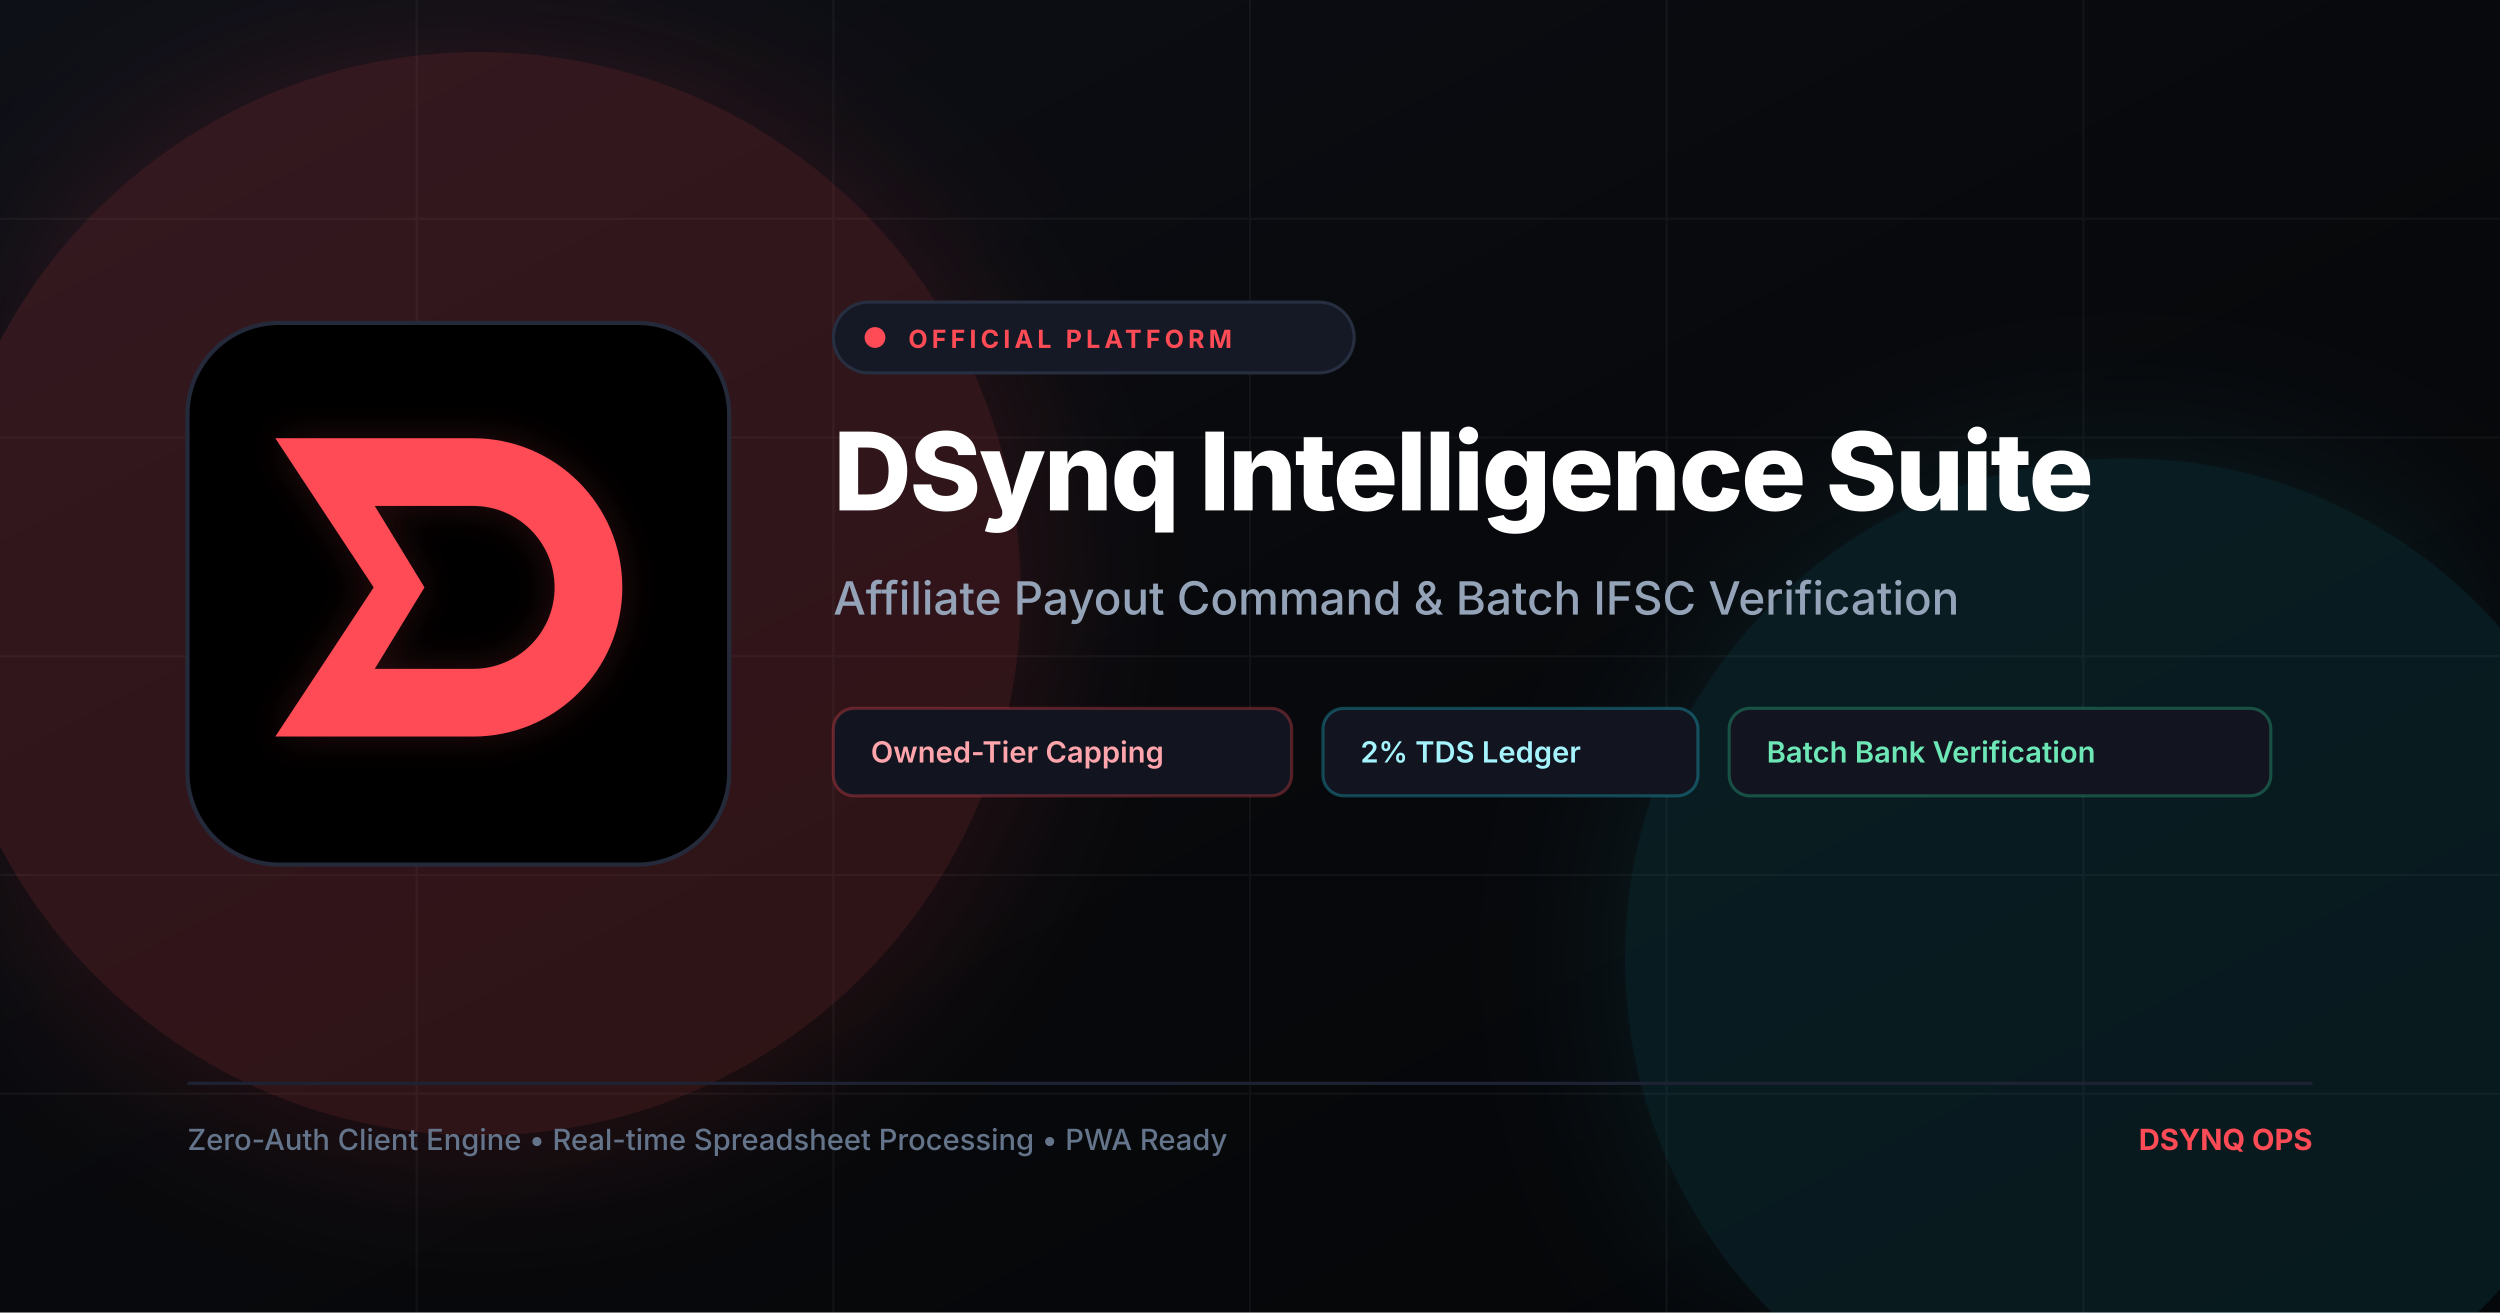
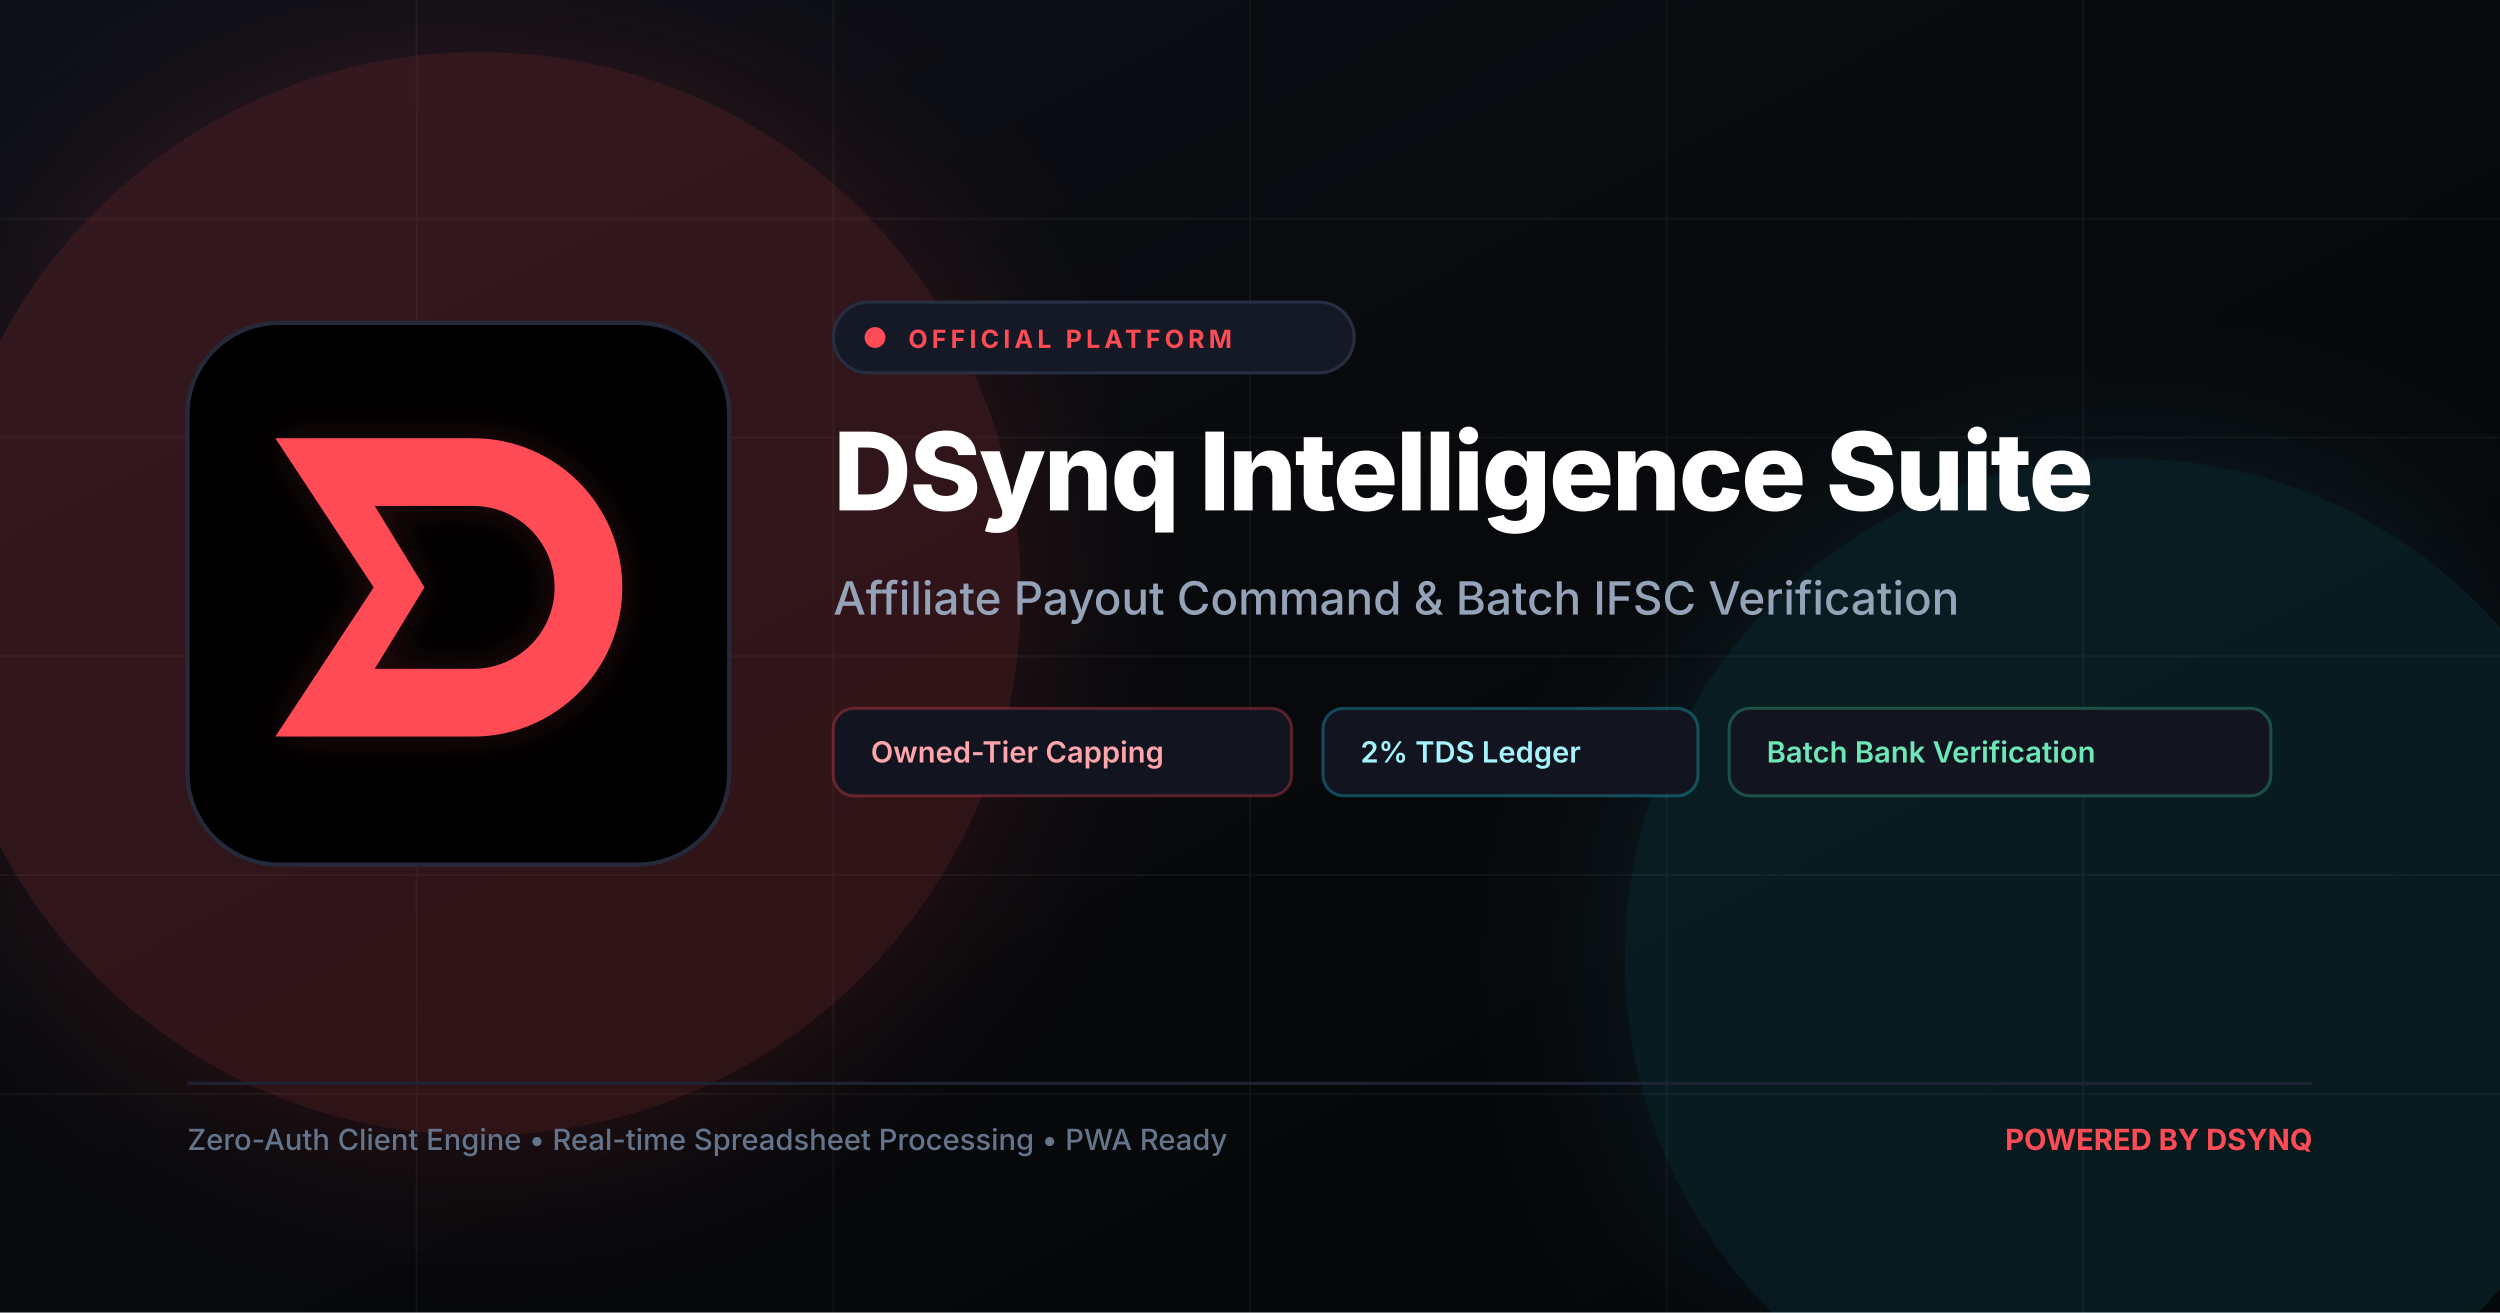
<svg xmlns="http://www.w3.org/2000/svg" viewBox="0 0 1200 630" width="1200" height="630">
  <defs>
    <linearGradient id="bgGrad" x1="0%" y1="0%" x2="100%" y2="100%">
      <stop offset="0%" stop-color="#0E1017" />
      <stop offset="50%" stop-color="#08090C" />
      <stop offset="100%" stop-color="#040507" />
    </linearGradient>
    <linearGradient id="cardGrad" x1="0%" y1="0%" x2="100%" y2="100%">
      <stop offset="0%" stop-color="#181B26" />
      <stop offset="100%" stop-color="#0C0E14" />
    </linearGradient>
    <filter id="crimsonGlow" x="-30%" y="-30%" width="160%" height="160%">
      <feGaussianBlur stdDeviation="40" result="blur" />
      <feComposite in="SourceGraphic" in2="blur" operator="over" />
    </filter>
    <filter id="dsynqLogoGlow" x="-20%" y="-20%" width="140%" height="140%">
      <feDropShadow dx="0" dy="0" stdDeviation="16" flood-color="#FF4C5B" flood-opacity="0.32" />
      <feDropShadow dx="0" dy="0" stdDeviation="36" flood-color="#FF4C5B" flood-opacity="0.16" />
    </filter>
  </defs>
  <rect width="1200" height="630" fill="url(#bgGrad)" />
  <g opacity="0.04" stroke="#FFFFFF" stroke-width="1">
    <line x1="0" y1="105" x2="1200" y2="105" />
    <line x1="0" y1="210" x2="1200" y2="210" />
    <line x1="0" y1="315" x2="1200" y2="315" />
    <line x1="0" y1="420" x2="1200" y2="420" />
    <line x1="0" y1="525" x2="1200" y2="525" />
    <line x1="200" y1="0" x2="200" y2="630" />
    <line x1="400" y1="0" x2="400" y2="630" />
    <line x1="600" y1="0" x2="600" y2="630" />
    <line x1="800" y1="0" x2="800" y2="630" />
    <line x1="1000" y1="0" x2="1000" y2="630" />
  </g>
  <circle cx="230" cy="285" r="260" fill="#FF4B55" opacity="0.16" filter="url(#crimsonGlow)" />
  <circle cx="1020" cy="460" r="240" fill="#22D3EE" opacity="0.10" filter="url(#crimsonGlow)" />
  <rect x="90" y="155" width="260" height="260" rx="44" fill="#000000" stroke="#252A3B" stroke-width="2" />
  <g transform="translate(90, 155) scale(0.2539)" filter="url(#dsynqLogoGlow)">
    <path d="M 166 218               L 540 218               A 282 282 0 0 1 540 782               L 166 782               L 352 500               Z               M 354 346               L 448 500               L 354 654               L 540 654               A 154 154 0 0 0 540 346               Z" fill="#FF4B55" fill-rule="evenodd" />
  </g>
  <g transform="translate(400, 145)">
    <rect width="250" height="34" rx="17" fill="#151926" stroke="#262E40" stroke-width="1.5" />
    <circle cx="20" cy="17" r="5" fill="#FF4B55" />
    <text x="36" y="22" font-family="-apple-system, BlinkMacSystemFont, Inter, Roboto, sans-serif" font-size="12" font-weight="700" fill="#FF4B55" letter-spacing="2">OFFICIAL PLATFORM</text>
  </g>
  <text x="400" y="245" font-family="-apple-system, BlinkMacSystemFont, Inter, Roboto, sans-serif" font-size="52" font-weight="800" fill="#FFFFFF" letter-spacing="-1">DSynq Intelligence Suite</text>
  <text x="400" y="295" font-family="-apple-system, BlinkMacSystemFont, Inter, Roboto, sans-serif" font-size="22" font-weight="500" fill="#94A3B8">Affiliate Payout Command &amp; Batch IFSC Verification</text>
  <g transform="translate(400, 340)">
    <rect x="0" y="0" width="220" height="42" rx="10" fill="#121520" stroke="#FF4B55" stroke-opacity="0.3" stroke-width="1.5" />
    <text x="18" y="26" font-family="-apple-system, BlinkMacSystemFont, Inter, Roboto, sans-serif" font-size="14" font-weight="600" fill="#FFA5AB">Owned-Tier Capping</text>
    <rect x="235" y="0" width="180" height="42" rx="10" fill="#121520" stroke="#22D3EE" stroke-opacity="0.3" stroke-width="1.5" />
    <text x="253" y="26" font-family="-apple-system, BlinkMacSystemFont, Inter, Roboto, sans-serif" font-size="14" font-weight="600" fill="#A5F3FC">2% TDS Ledger</text>
    <rect x="430" y="0" width="260" height="42" rx="10" fill="#121520" stroke="#34D399" stroke-opacity="0.3" stroke-width="1.5" />
    <text x="448" y="26" font-family="-apple-system, BlinkMacSystemFont, Inter, Roboto, sans-serif" font-size="14" font-weight="600" fill="#6EE7B7">Batch Bank Verification</text>
  </g>
  <g transform="translate(90, 520)">
    <line x1="0" y1="0" x2="1020" y2="0" stroke="#1E2333" stroke-width="1.5" />
    <text x="0" y="32" font-family="-apple-system, BlinkMacSystemFont, Inter, Roboto, sans-serif" font-size="14" font-weight="500" fill="#64748B">Zero-Auth Client Engine • Real-time Spreadsheet Processing • PWA Ready</text>
-     <text x="1020" y="32" font-family="-apple-system, BlinkMacSystemFont, Inter, Roboto, sans-serif" font-size="14" font-weight="700" fill="#FF4B55" text-anchor="end">DSYNQ OPS</text>
+     <text x="1020" y="32" font-family="-apple-system, BlinkMacSystemFont, Inter, Roboto, sans-serif" font-size="14" font-weight="700" fill="#FF4B55" text-anchor="end">POWERED BY DSYNQ</text>
  </g>
</svg>
